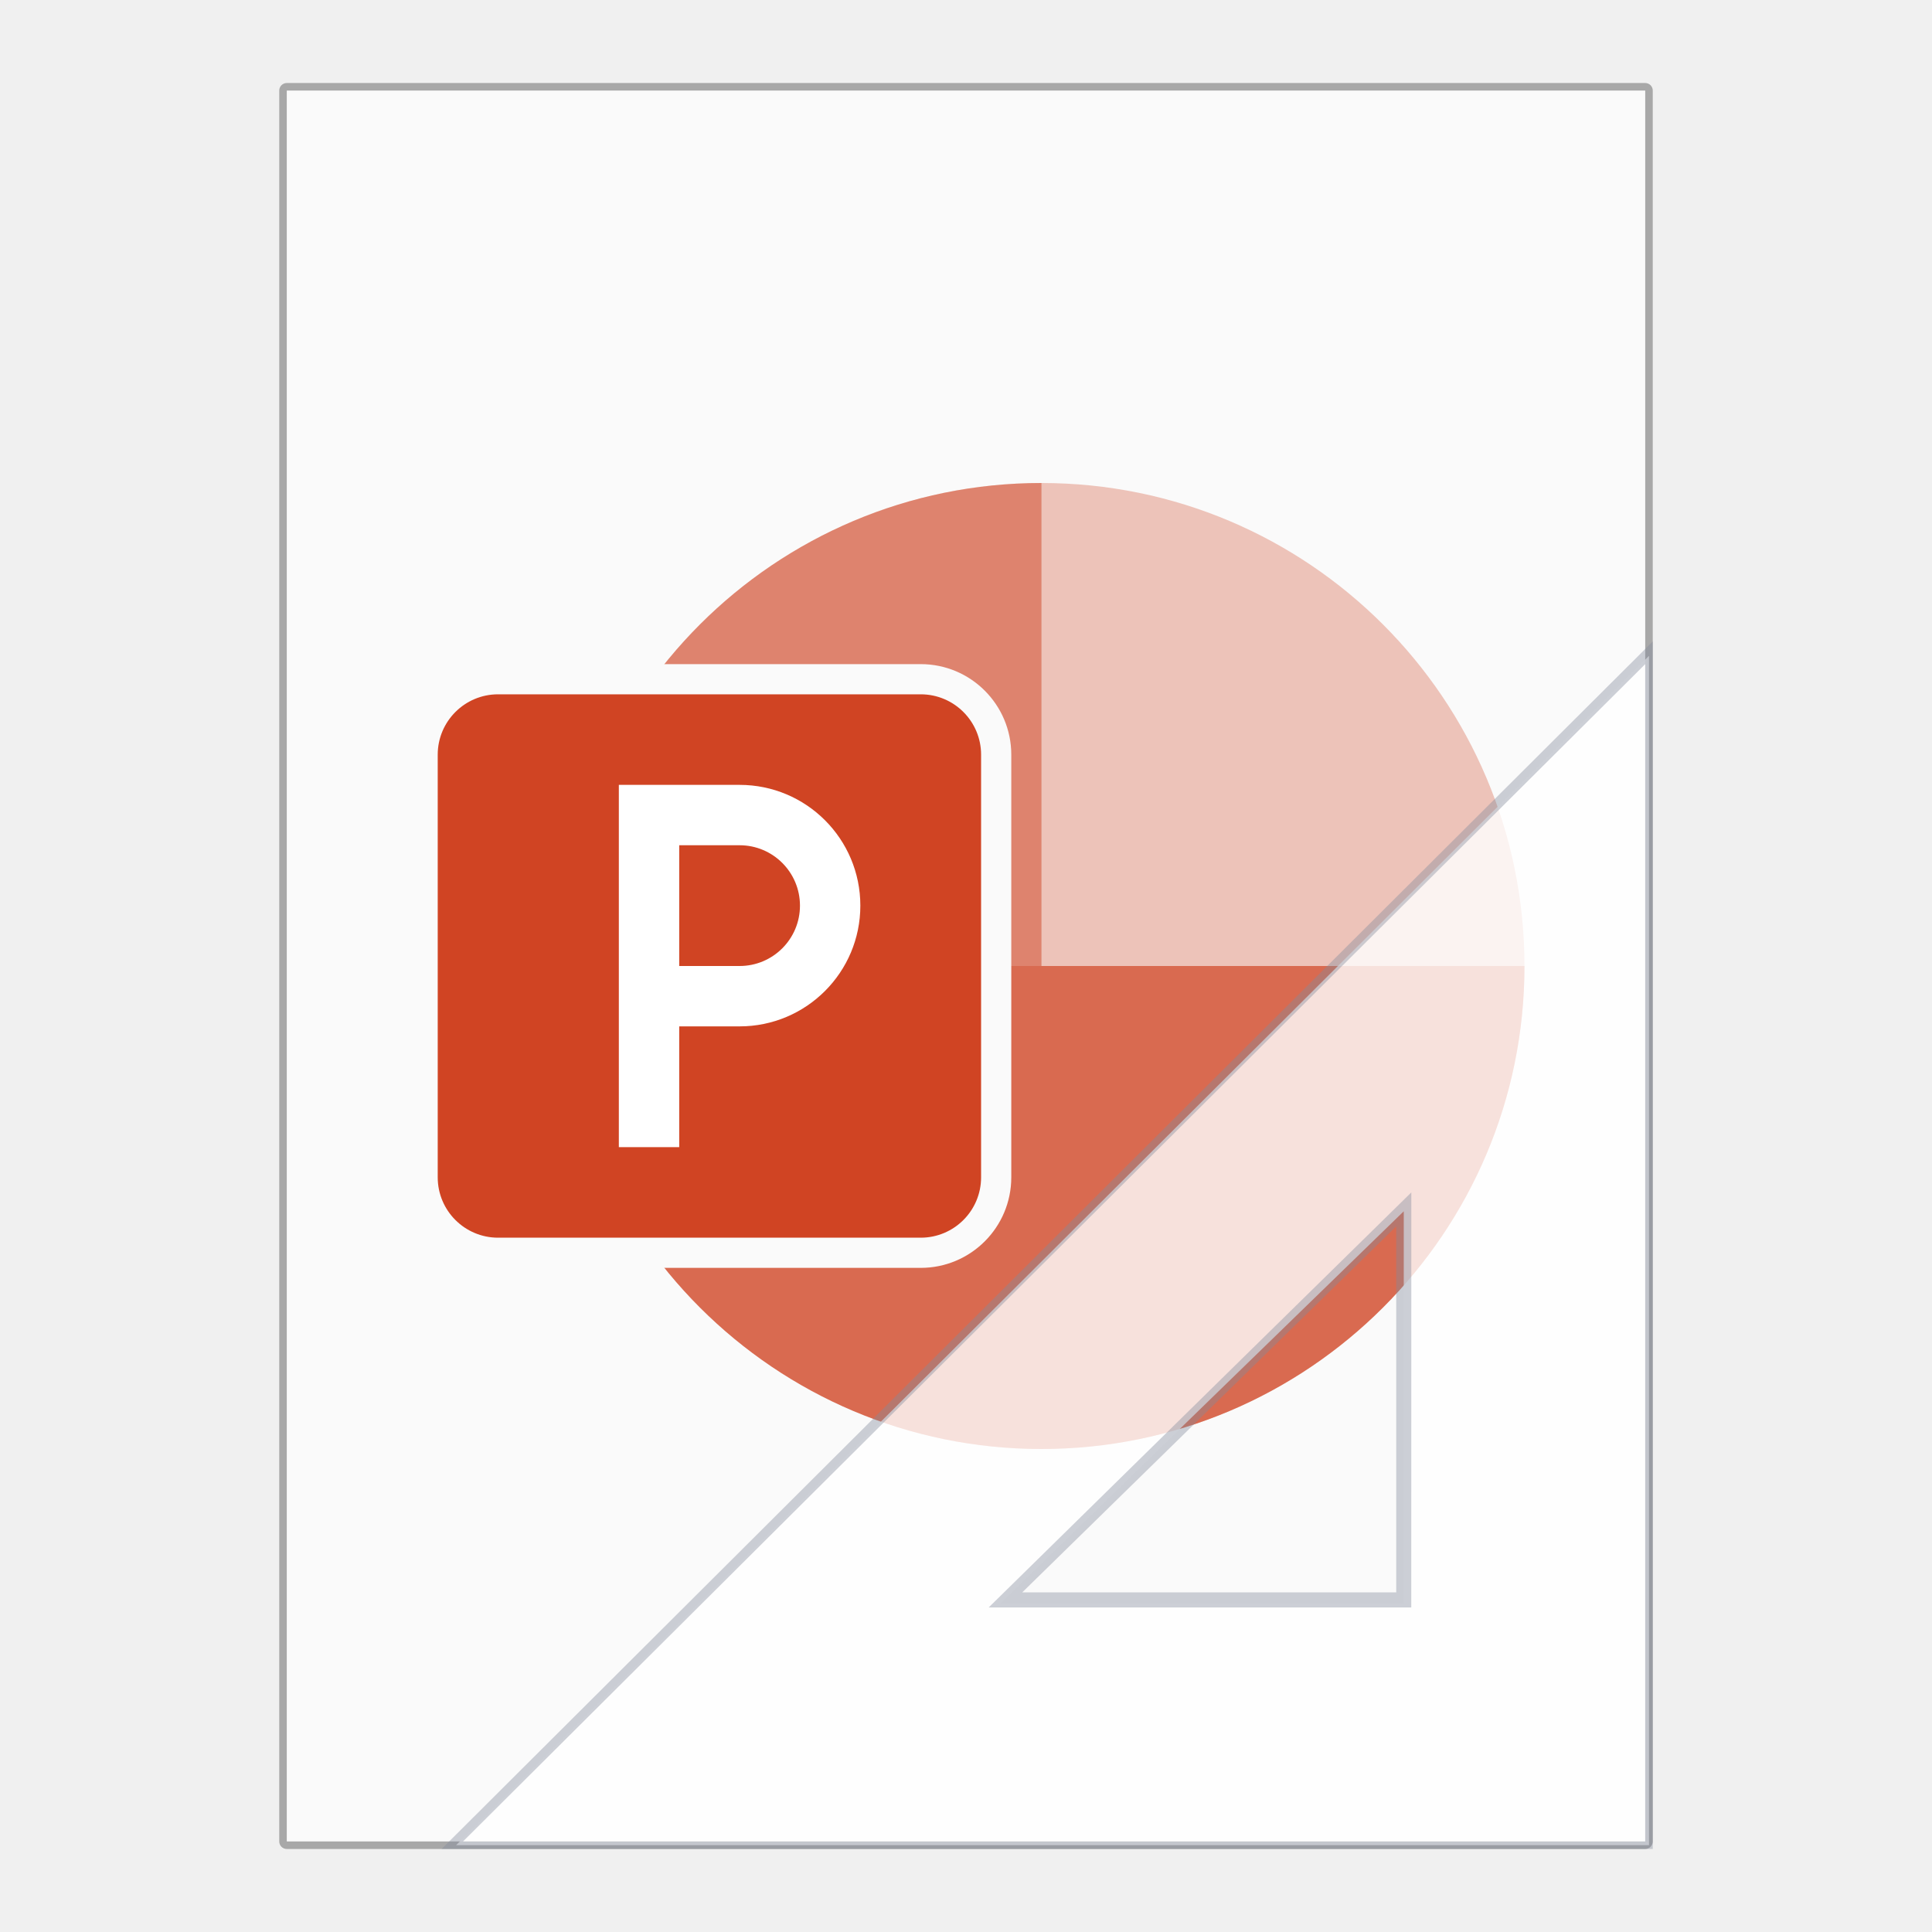
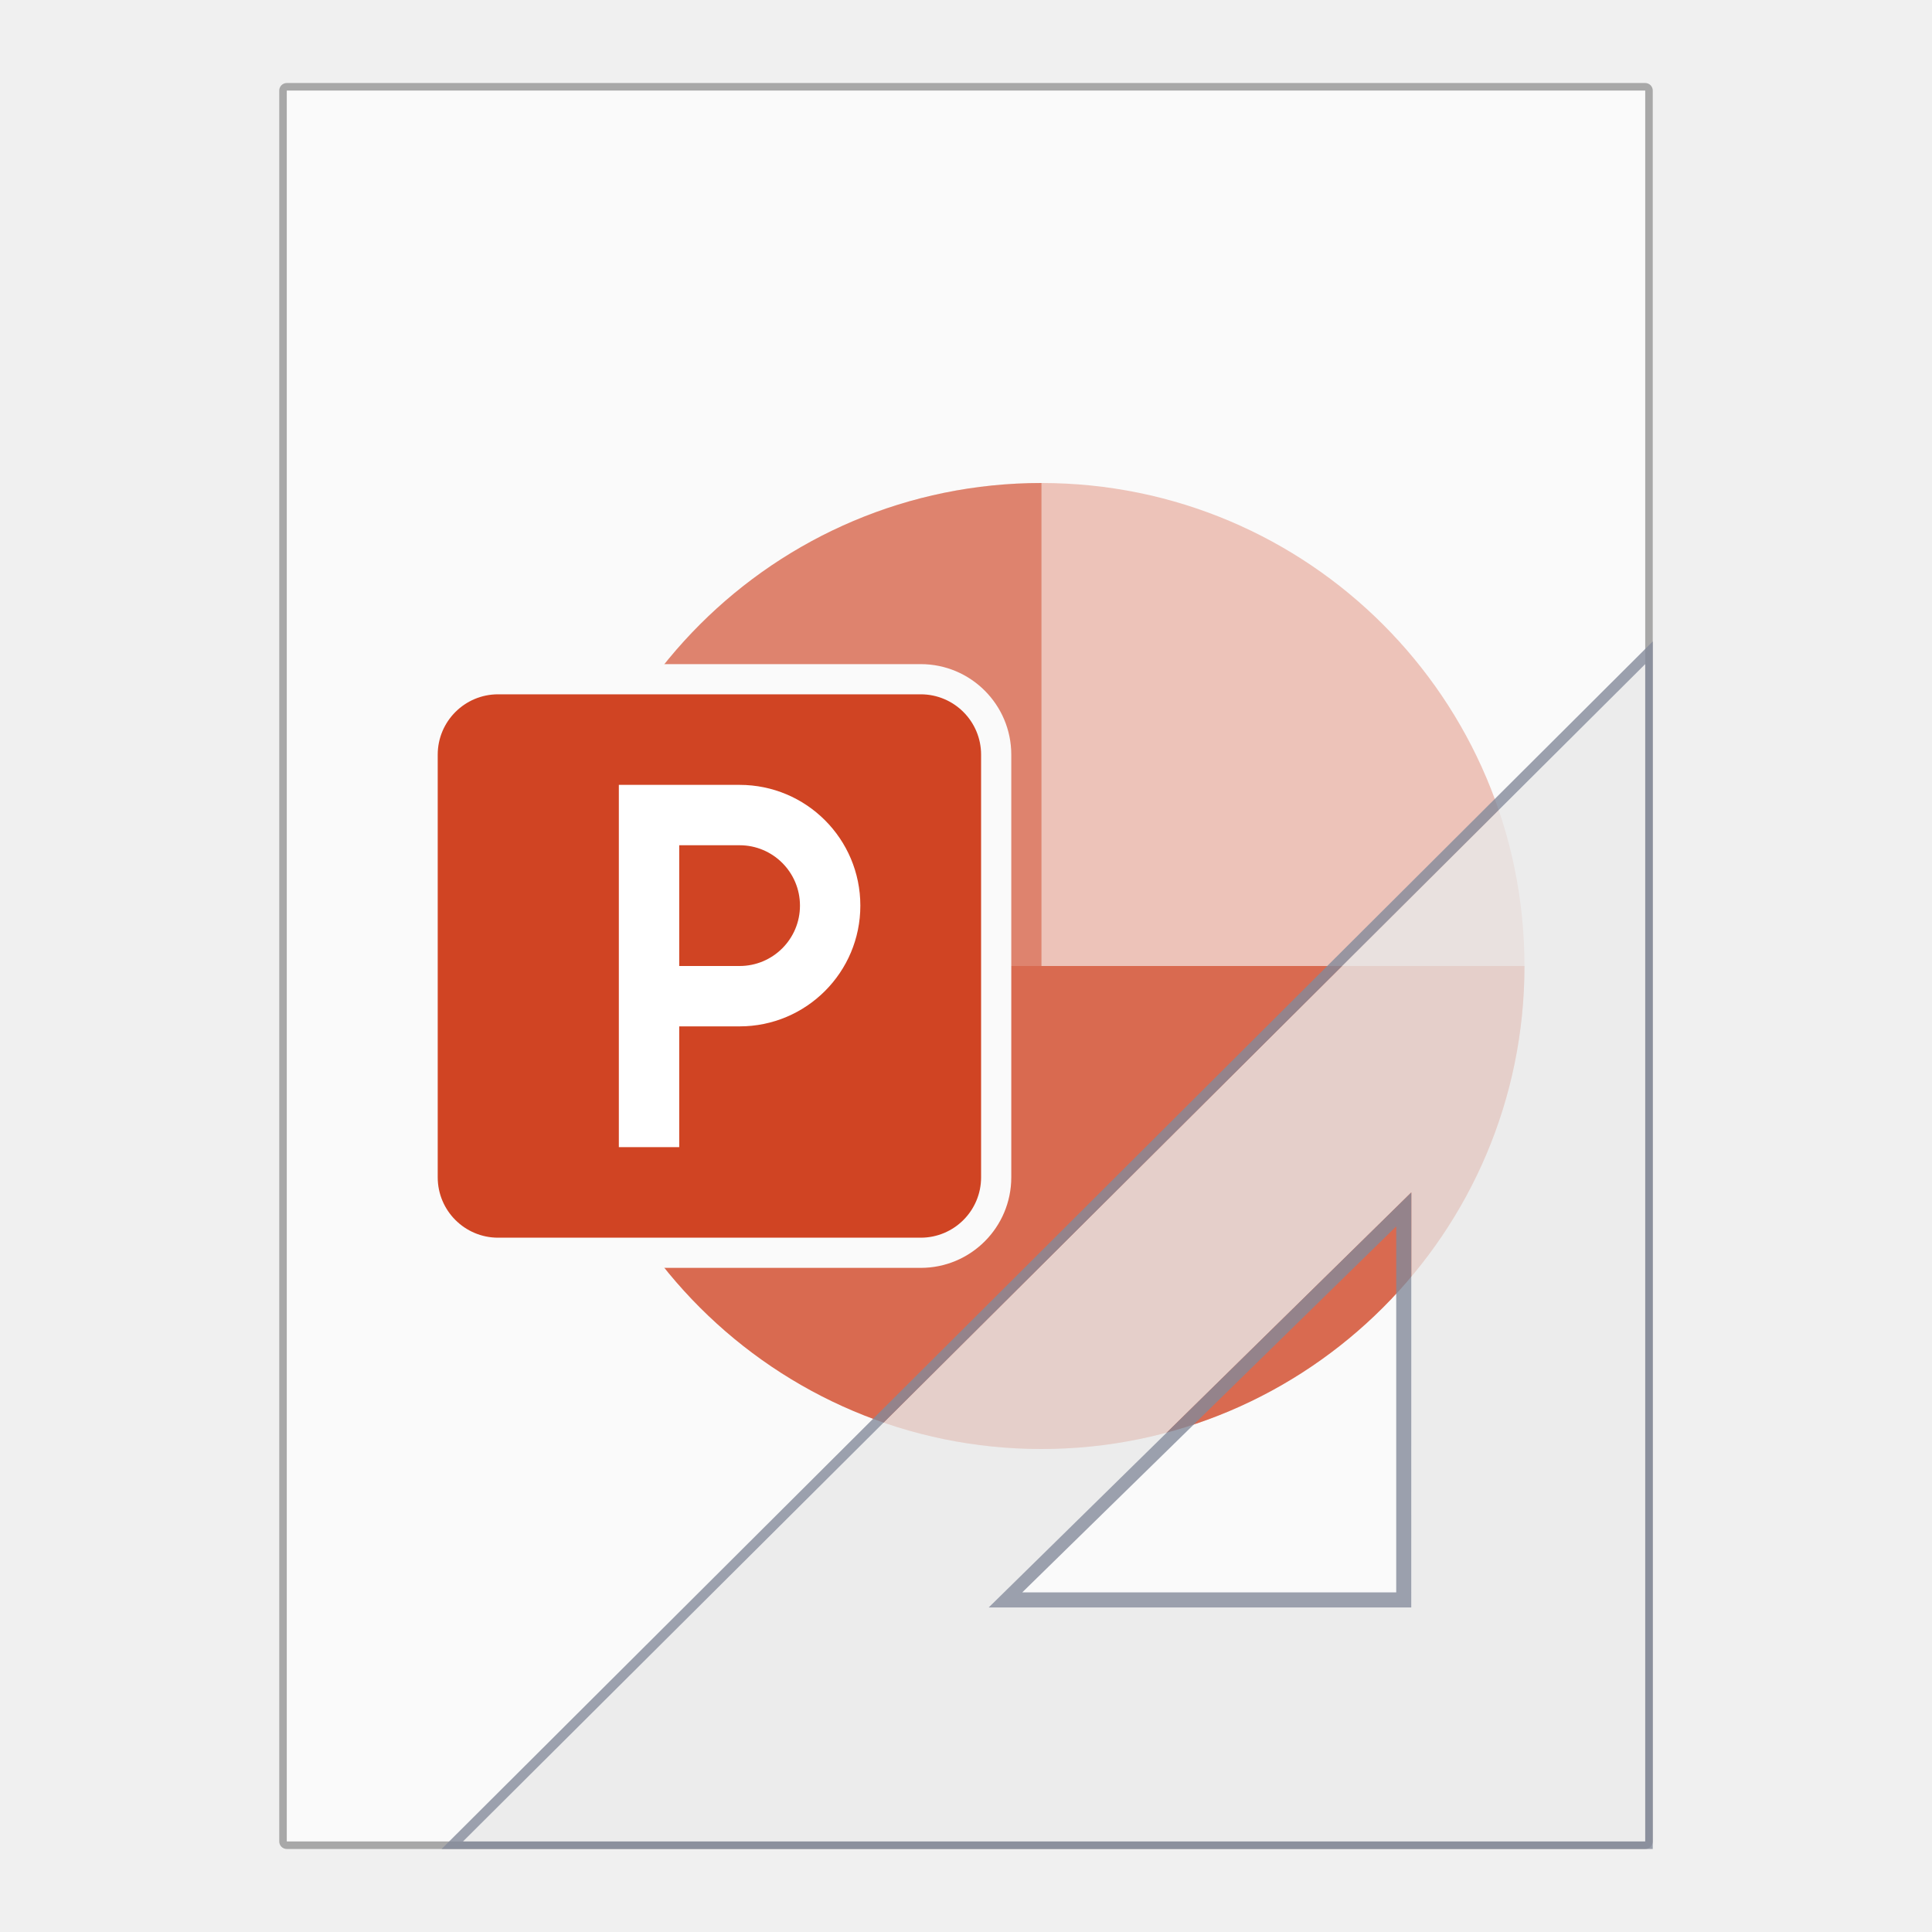
<svg xmlns="http://www.w3.org/2000/svg" width="256" height="256" viewBox="0 0 256 256" version="1.1" id="svg5">
  <defs id="defs2" />
  <rect style="opacity:0.3;fill:#000000;fill-opacity:1;stroke-width:4;stroke-linejoin:round" id="rect234" width="182" height="234" x="37" y="11" ry="1" />
  <rect style="fill:#fafafa;fill-opacity:1;stroke-width:12.924;stroke-linejoin:round" id="rect2307" width="180" height="232" x="38" y="12" />
  <circle style="opacity:0.3;fill:#d04423;fill-opacity:1;stroke-width:42.667;stroke-linejoin:bevel" id="path31463" cx="138" cy="128" r="64" />
  <path id="path31465" style="opacity:0.7;fill:#d04423;fill-opacity:1;stroke-width:32;stroke-linejoin:bevel" d="M 74,128 A 64,64 0 0 0 138,192 64,64 0 0 0 202,128 h -64 z" />
  <path id="path31759" style="opacity:0.5;fill:#d04423;fill-opacity:1;stroke-width:32;stroke-linejoin:bevel" d="M 138,64 A 64,64 0 0 0 74,128 H 138 Z" />
  <rect style="fill:#fafafa;fill-opacity:1;stroke-width:4" id="rect3242" width="80" height="80" x="54" y="88" ry="12" />
  <rect style="fill:#d04423;fill-opacity:1;stroke-width:4" id="rect2687" width="72" height="72" x="58" y="92" ry="8" />
  <path id="rect4291" style="fill:#ffffff;fill-opacity:1;stroke-width:4" d="m 82,104 v 48 h 8 V 136 h 8 A 16,16 0 0 0 114,120 16,16 0 0 0 98,104 h -8 z m 8,8 h 8 A 8,8 0 0 1 106,120 a 8,8 0 0 1 -8,8 h -8 z" />
-   <path style="color:#000000;opacity:0.8;fill:#ffffff;fill-rule:evenodd;stroke:none;stroke-width:2px;-inkscape-stroke:none" d="M 218.5,86.903 60.433,244.5 H 218.5 Z m -32.494,73.597 v 52 l -53.506,7.8e-4 z" id="path3615" />
-   <path style="color:#000000;opacity:0.4;fill:#83899a;fill-opacity:1;fill-rule:evenodd;stroke:none;stroke-width:2;-inkscape-stroke:none" d="M 218.999,84.995 58.515,244.999 H 218.999 Z M 218,88 V 244 H 61.354 Z M 187.007,158 131,213 h 56 z m -2,4.5 v 48.499 h -49.555 z" id="path3617" />
+   <path style="color:#000000;opacity:0.8;fill:#e9e9e9;fill-opacity:1;fill-rule:evenodd;stroke:none;stroke-width:2px;-inkscape-stroke:none" d="M 218,88 61.354,244 H 218 Z M 187.007,158 187,213 h -56 z" id="path3615" />
+   <path style="color:#000000;opacity:0.8;fill:#83899a;fill-opacity:1;fill-rule:evenodd;stroke:none;stroke-width:2;-inkscape-stroke:none" d="M 218.999,84.995 58.515,244.999 H 218.999 Z M 218,88 V 244 H 61.354 Z M 187.007,158 131,213 h 56 z m -2,4.5 v 48.499 h -49.555 z" id="path3617" />
</svg>
